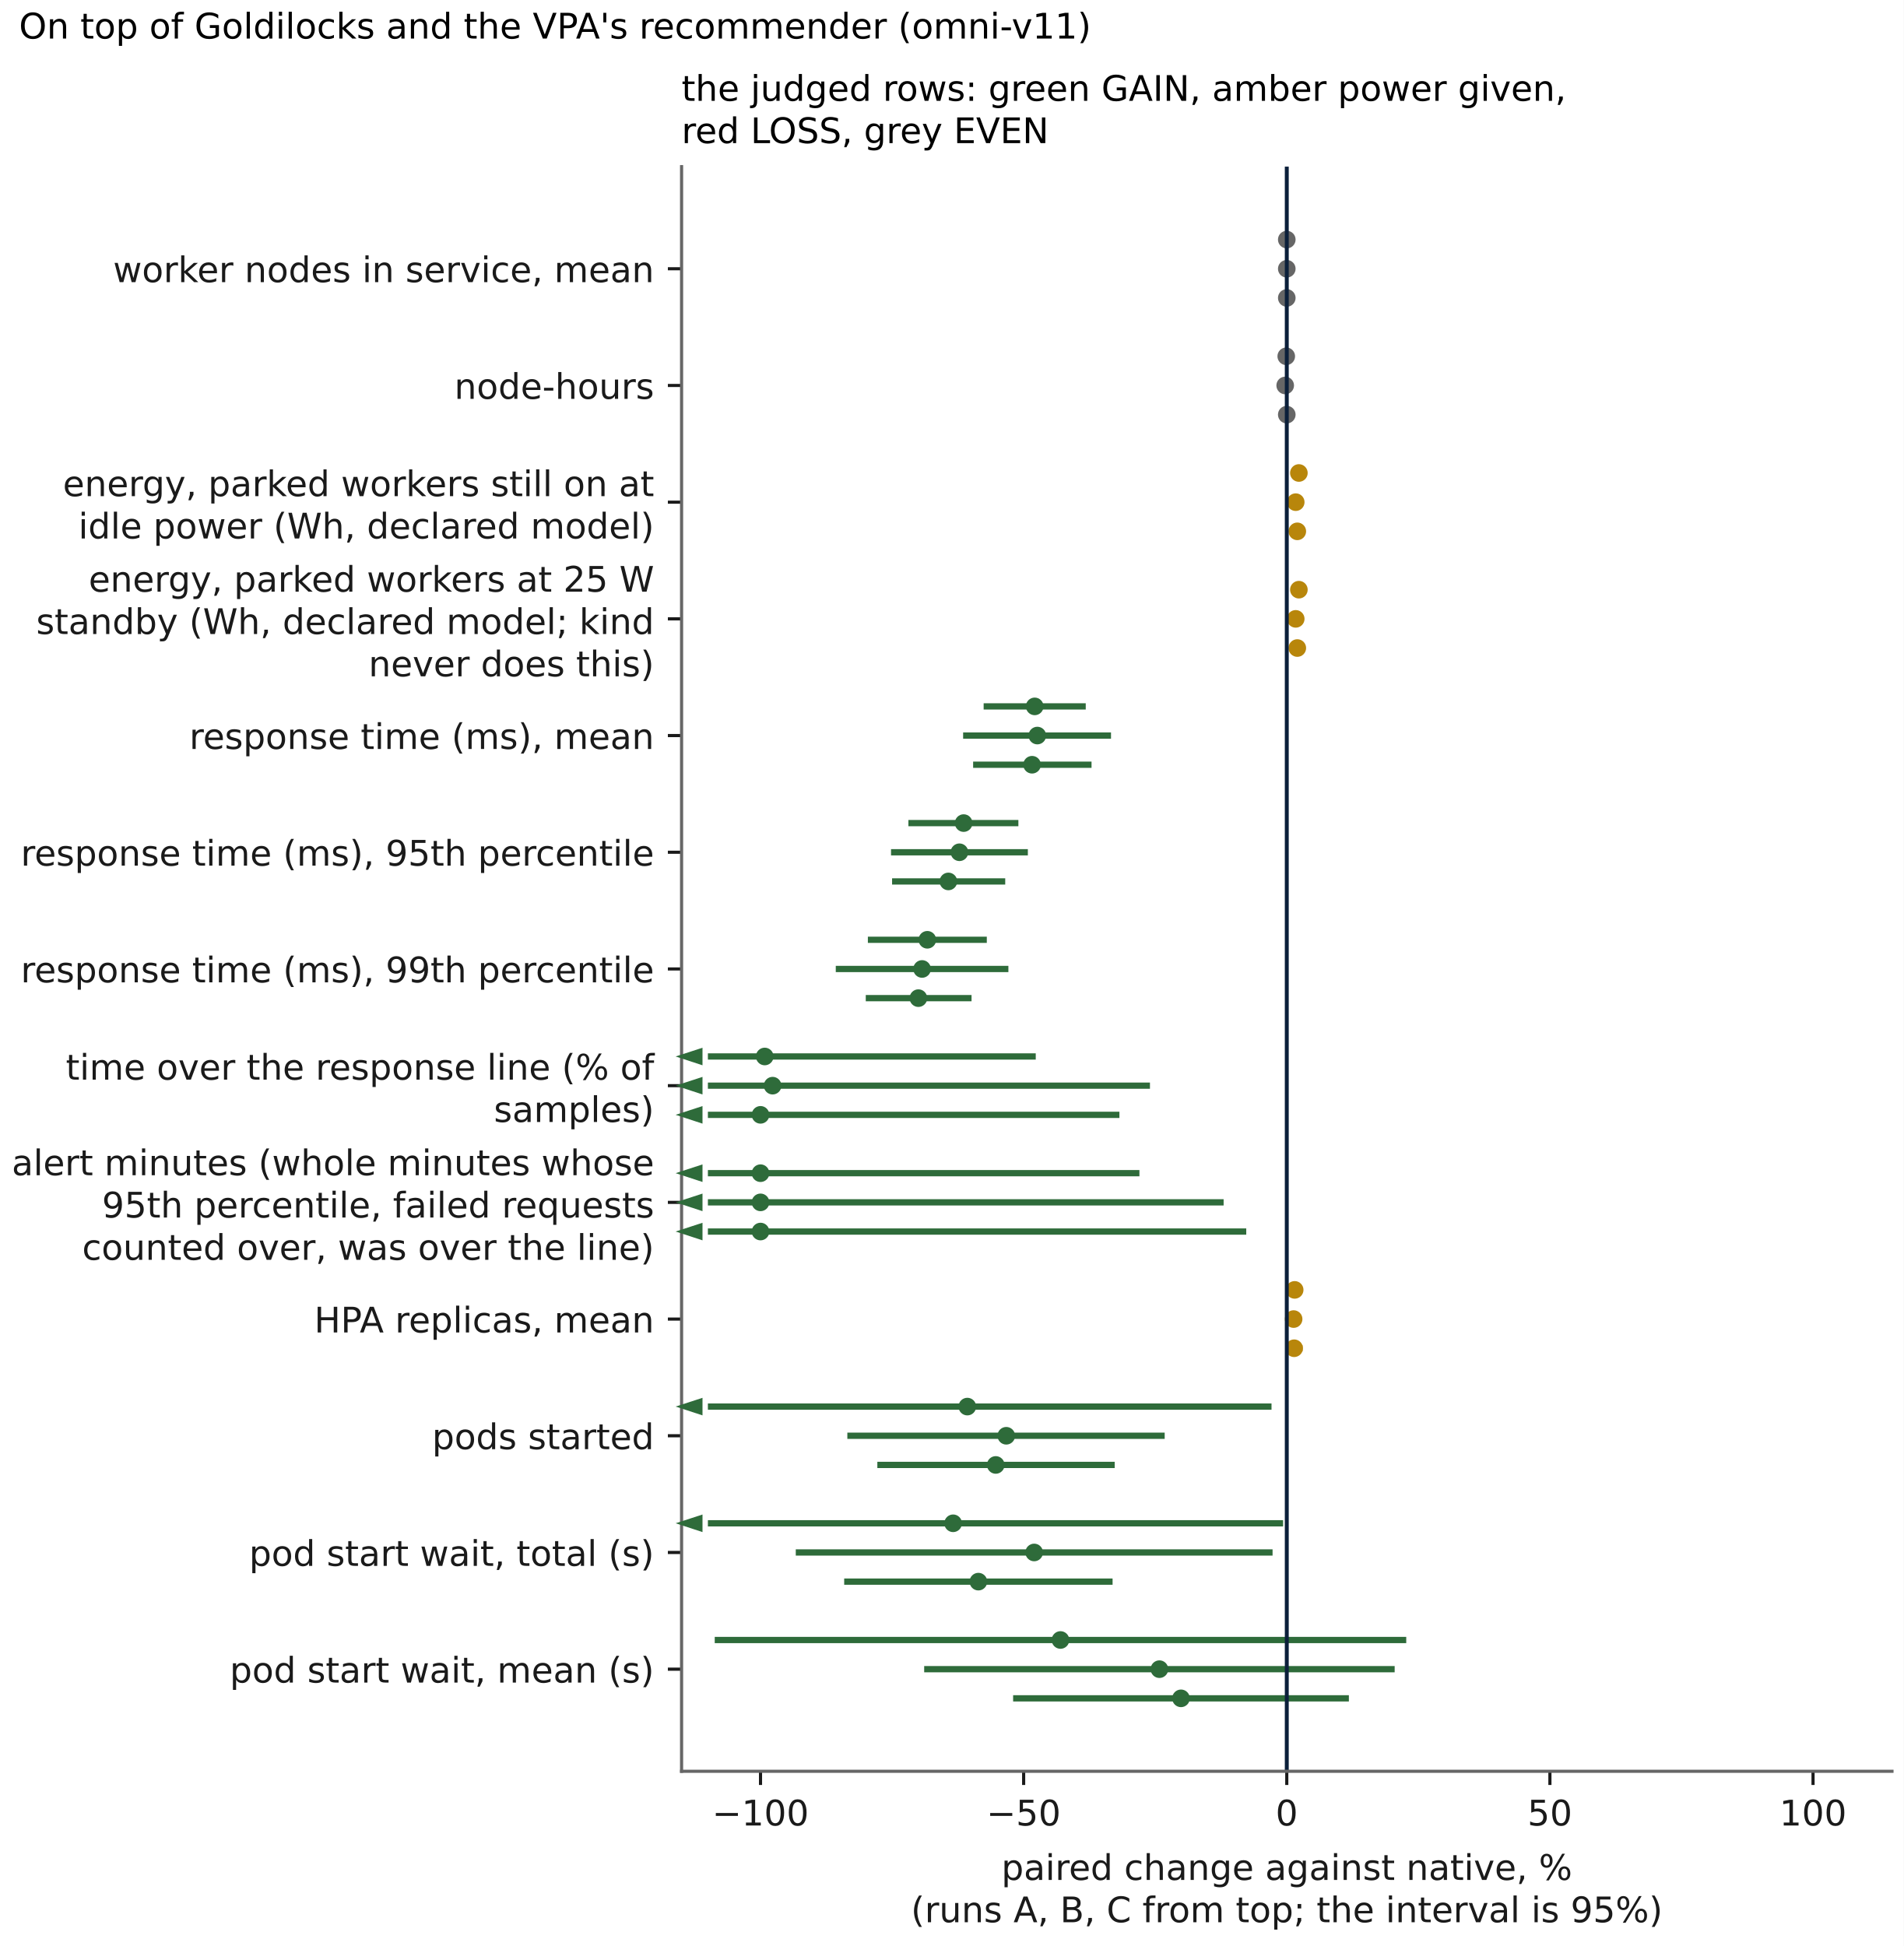
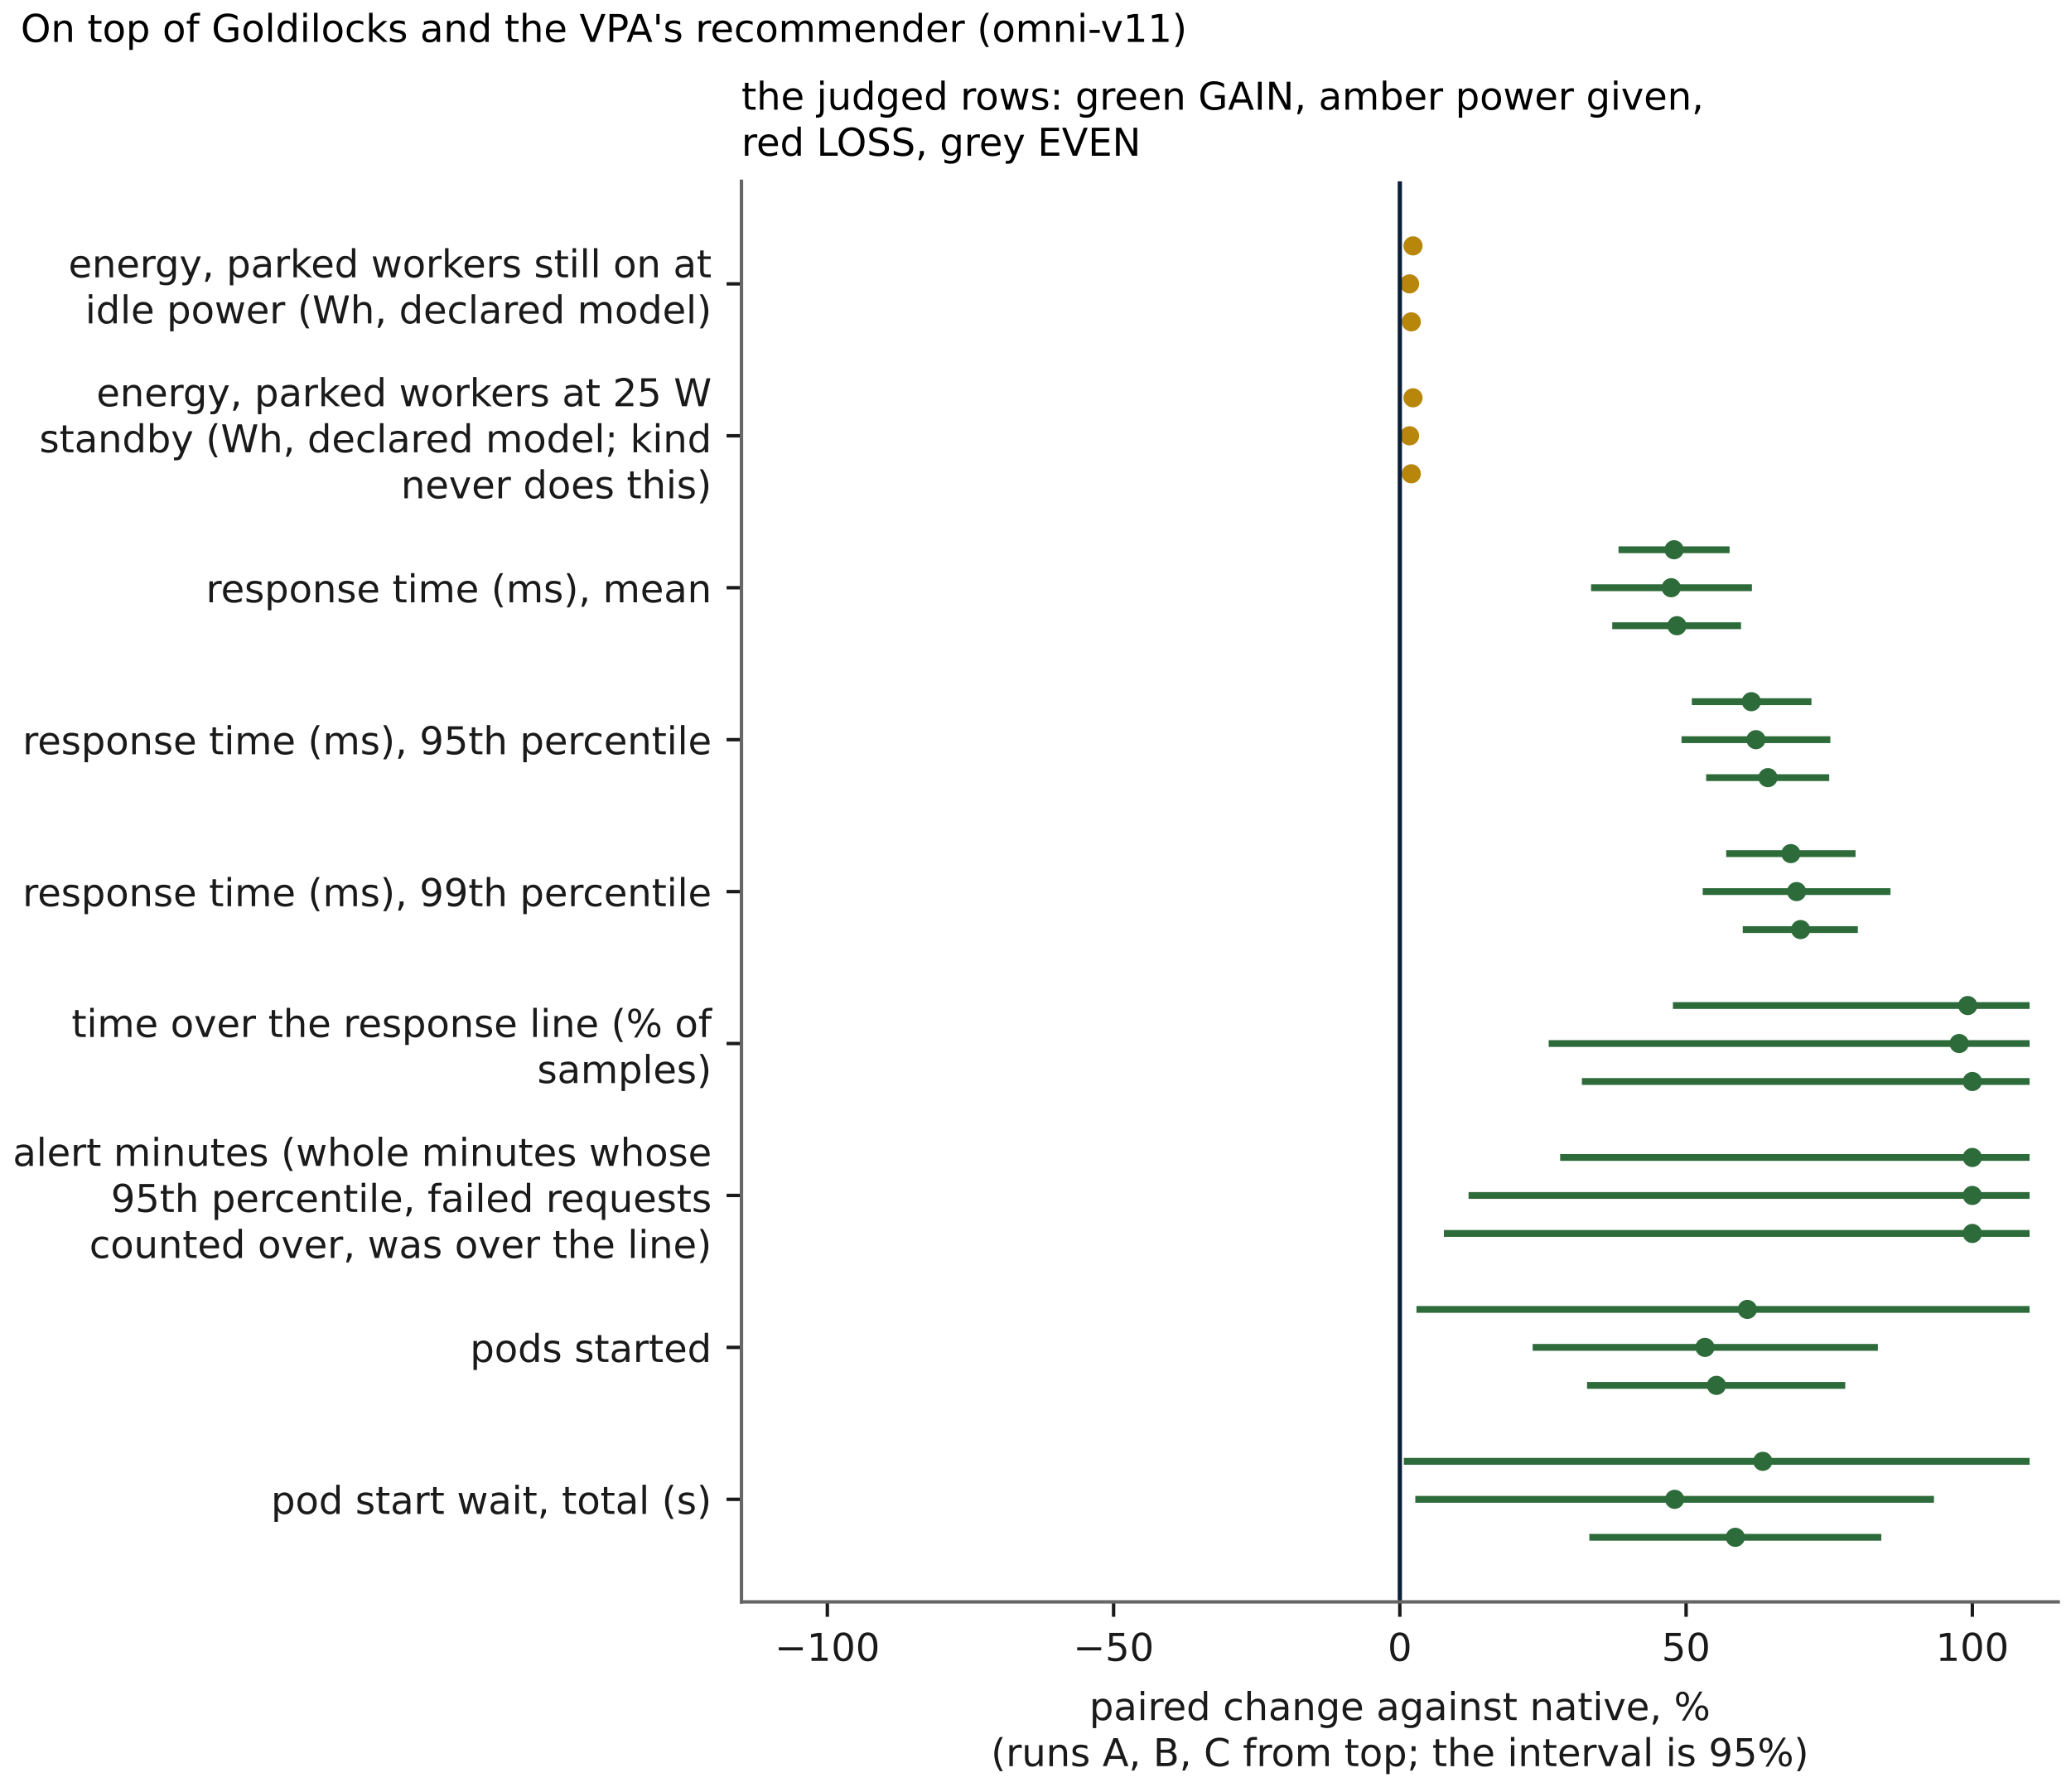
- <svg xmlns="http://www.w3.org/2000/svg" xmlns:xlink="http://www.w3.org/1999/xlink" width="486pt" height="496.8pt" viewBox="0 0 486 496.8" version="1.1">
+ <svg xmlns="http://www.w3.org/2000/svg" xmlns:xlink="http://www.w3.org/1999/xlink" width="486pt" height="420.48pt" viewBox="0 0 486 420.48" version="1.1">
  <defs>
    <style type="text/css">*{stroke-linejoin: round; stroke-linecap: butt}</style>
  </defs>
  <g id="figure_1">
    <g id="patch_1">
-       <path d="M 0 496.8  L 486 496.8  L 486 0  L 0 0  z " style="fill: #ffffff" />
+       <path d="M 0 420.48  L 486 420.48  L 486 0  L 0 0  z " style="fill: #ffffff" />
    </g>
    <g id="axes_1">
      <g id="patch_2">
-         <path d="M 173.999 452.195  L 483 452.195  L 483 42.543  L 173.999 42.543  z " style="fill: #ffffff" />
+         <path d="M 173.999 375.875  L 483 375.875  L 483 42.543  L 173.999 42.543  z " style="fill: #ffffff" />
      </g>
      <g id="matplotlib.axis_1">
        <g id="xtick_1">
          <g id="line2d_1">
            <defs>
              <path id="m814b2a8047" d="M 0 0  L 0 3.5  " style="stroke: #1a1a1a; stroke-width: 0.8" />
            </defs>
            <g>
-               <use xlink:href="#m814b2a8047" x="194.151" y="452.195" style="fill: #1a1a1a; stroke: #1a1a1a; stroke-width: 0.8" />
+               <use xlink:href="#m814b2a8047" x="194.151" y="375.875" style="fill: #1a1a1a; stroke: #1a1a1a; stroke-width: 0.8" />
            </g>
          </g>
          <g id="text_1">
-             <text style="font-size: 9px; font-family: 'DejaVu Sans'; text-anchor: middle; fill: #1a1a1a" x="194.151" y="466.033" transform="rotate(-0 194.1508 466.0327)">−100</text>
+             <text style="font-size: 9px; font-family: 'DejaVu Sans'; text-anchor: middle; fill: #1a1a1a" x="194.151" y="389.713" transform="rotate(-0 194.1508 389.7127)">−100</text>
          </g>
        </g>
        <g id="xtick_2">
          <g id="line2d_2">
            <g>
-               <use xlink:href="#m814b2a8047" x="261.325" y="452.195" style="fill: #1a1a1a; stroke: #1a1a1a; stroke-width: 0.8" />
+               <use xlink:href="#m814b2a8047" x="261.325" y="375.875" style="fill: #1a1a1a; stroke: #1a1a1a; stroke-width: 0.8" />
            </g>
          </g>
          <g id="text_2">
-             <text style="font-size: 9px; font-family: 'DejaVu Sans'; text-anchor: middle; fill: #1a1a1a" x="261.325" y="466.033" transform="rotate(-0 261.325 466.0327)">−50</text>
+             <text style="font-size: 9px; font-family: 'DejaVu Sans'; text-anchor: middle; fill: #1a1a1a" x="261.325" y="389.713" transform="rotate(-0 261.325 389.7127)">−50</text>
          </g>
        </g>
        <g id="xtick_3">
          <g id="line2d_3">
            <g>
-               <use xlink:href="#m814b2a8047" x="328.499" y="452.195" style="fill: #1a1a1a; stroke: #1a1a1a; stroke-width: 0.8" />
+               <use xlink:href="#m814b2a8047" x="328.499" y="375.875" style="fill: #1a1a1a; stroke: #1a1a1a; stroke-width: 0.8" />
            </g>
          </g>
          <g id="text_3">
-             <text style="font-size: 9px; font-family: 'DejaVu Sans'; text-anchor: middle; fill: #1a1a1a" x="328.499" y="466.033" transform="rotate(-0 328.4991 466.0327)">0</text>
+             <text style="font-size: 9px; font-family: 'DejaVu Sans'; text-anchor: middle; fill: #1a1a1a" x="328.499" y="389.713" transform="rotate(-0 328.4991 389.7127)">0</text>
          </g>
        </g>
        <g id="xtick_4">
          <g id="line2d_4">
            <g>
-               <use xlink:href="#m814b2a8047" x="395.673" y="452.195" style="fill: #1a1a1a; stroke: #1a1a1a; stroke-width: 0.8" />
+               <use xlink:href="#m814b2a8047" x="395.673" y="375.875" style="fill: #1a1a1a; stroke: #1a1a1a; stroke-width: 0.8" />
            </g>
          </g>
          <g id="text_4">
-             <text style="font-size: 9px; font-family: 'DejaVu Sans'; text-anchor: middle; fill: #1a1a1a" x="395.673" y="466.033" transform="rotate(-0 395.6733 466.0327)">50</text>
+             <text style="font-size: 9px; font-family: 'DejaVu Sans'; text-anchor: middle; fill: #1a1a1a" x="395.673" y="389.713" transform="rotate(-0 395.6733 389.7127)">50</text>
          </g>
        </g>
        <g id="xtick_5">
          <g id="line2d_5">
            <g>
-               <use xlink:href="#m814b2a8047" x="462.848" y="452.195" style="fill: #1a1a1a; stroke: #1a1a1a; stroke-width: 0.8" />
+               <use xlink:href="#m814b2a8047" x="462.848" y="375.875" style="fill: #1a1a1a; stroke: #1a1a1a; stroke-width: 0.8" />
            </g>
          </g>
          <g id="text_5">
-             <text style="font-size: 9px; font-family: 'DejaVu Sans'; text-anchor: middle; fill: #1a1a1a" x="462.848" y="466.033" transform="rotate(-0 462.8475 466.0327)">100</text>
+             <text style="font-size: 9px; font-family: 'DejaVu Sans'; text-anchor: middle; fill: #1a1a1a" x="462.848" y="389.713" transform="rotate(-0 462.8475 389.7127)">100</text>
          </g>
        </g>
        <g id="text_6">
-           <text style="font-size: 9px; font-family: 'DejaVu Sans'; fill: #1a1a1a" transform="translate(255.6315 479.9343)">paired change against native, %</text>
-           <text style="font-size: 9px; font-family: 'DejaVu Sans'; fill: #1a1a1a" transform="translate(232.5507 490.7368)">(runs A, B, C from top; the interval is 95%)</text>
+           <text style="font-size: 9px; font-family: 'DejaVu Sans'; fill: #1a1a1a" transform="translate(255.6315 403.6143)">paired change against native, %</text>
+           <text style="font-size: 9px; font-family: 'DejaVu Sans'; fill: #1a1a1a" transform="translate(232.5507 414.4168)">(runs A, B, C from top; the interval is 95%)</text>
        </g>
      </g>
      <g id="matplotlib.axis_2">
        <g id="ytick_1">
          <g id="line2d_6">
            <defs>
              <path id="m31e56b5a68" d="M 0 0  L -3.5 0  " style="stroke: #1a1a1a; stroke-width: 0.8" />
            </defs>
            <g>
-               <use xlink:href="#m31e56b5a68" x="173.999" y="426.126" style="fill: #1a1a1a; stroke: #1a1a1a; stroke-width: 0.8" />
+               <use xlink:href="#m31e56b5a68" x="173.999" y="351.811" style="fill: #1a1a1a; stroke: #1a1a1a; stroke-width: 0.8" />
            </g>
          </g>
          <g id="text_7">
-             <text style="font-size: 9px; font-family: 'DejaVu Sans'; text-anchor: end; fill: #1a1a1a" x="166.999" y="429.545" transform="rotate(-0 166.9985 429.5454)">pod start wait, mean (s)</text>
+             <text style="font-size: 9px; font-family: 'DejaVu Sans'; text-anchor: end; fill: #1a1a1a" x="166.999" y="355.23" transform="rotate(-0 166.9985 355.2301)">pod start wait, total (s)</text>
          </g>
        </g>
        <g id="ytick_2">
          <g id="line2d_7">
            <g>
-               <use xlink:href="#m31e56b5a68" x="173.999" y="396.333" style="fill: #1a1a1a; stroke: #1a1a1a; stroke-width: 0.8" />
+               <use xlink:href="#m31e56b5a68" x="173.999" y="316.16" style="fill: #1a1a1a; stroke: #1a1a1a; stroke-width: 0.8" />
            </g>
          </g>
          <g id="text_8">
-             <text style="font-size: 9px; font-family: 'DejaVu Sans'; text-anchor: end; fill: #1a1a1a" x="166.999" y="399.753" transform="rotate(-0 166.9985 399.7526)">pod start wait, total (s)</text>
+             <text style="font-size: 9px; font-family: 'DejaVu Sans'; text-anchor: end; fill: #1a1a1a" x="166.999" y="319.58" transform="rotate(-0 166.9985 319.5797)">pods started</text>
          </g>
        </g>
        <g id="ytick_3">
          <g id="line2d_8">
            <g>
-               <use xlink:href="#m31e56b5a68" x="173.999" y="366.54" style="fill: #1a1a1a; stroke: #1a1a1a; stroke-width: 0.8" />
+               <use xlink:href="#m31e56b5a68" x="173.999" y="280.51" style="fill: #1a1a1a; stroke: #1a1a1a; stroke-width: 0.8" />
            </g>
          </g>
          <g id="text_9">
-             <text style="font-size: 9px; font-family: 'DejaVu Sans'; text-anchor: end; fill: #1a1a1a" x="166.999" y="369.96" transform="rotate(-0 166.9985 369.9597)">pods started</text>
+             <text style="font-size: 9px; font-family: 'DejaVu Sans'; fill: #1a1a1a" transform="translate(3.00024 273.5772)">alert minutes (whole minutes whose</text>
+             <text style="font-size: 9px; font-family: 'DejaVu Sans'; fill: #1a1a1a" transform="translate(26.02758 284.3797)">95th percentile, failed requests</text>
+             <text style="font-size: 9px; font-family: 'DejaVu Sans'; fill: #1a1a1a" transform="translate(20.96368 295.1821)">counted over, was over the line)</text>
          </g>
        </g>
        <g id="ytick_4">
          <g id="line2d_9">
            <g>
-               <use xlink:href="#m31e56b5a68" x="173.999" y="336.748" style="fill: #1a1a1a; stroke: #1a1a1a; stroke-width: 0.8" />
+               <use xlink:href="#m31e56b5a68" x="173.999" y="244.86" style="fill: #1a1a1a; stroke: #1a1a1a; stroke-width: 0.8" />
            </g>
          </g>
          <g id="text_10">
-             <text style="font-size: 9px; font-family: 'DejaVu Sans'; text-anchor: end; fill: #1a1a1a" x="166.999" y="340.167" transform="rotate(-0 166.9985 340.1669)">HPA replicas, mean</text>
+             <text style="font-size: 9px; font-family: 'DejaVu Sans'; fill: #1a1a1a" transform="translate(16.80399 243.328)">time over the response line (% of</text>
+             <text style="font-size: 9px; font-family: 'DejaVu Sans'; fill: #1a1a1a" transform="translate(126.0766 254.1305)">samples)</text>
          </g>
        </g>
        <g id="ytick_5">
          <g id="line2d_10">
            <g>
-               <use xlink:href="#m31e56b5a68" x="173.999" y="306.955" style="fill: #1a1a1a; stroke: #1a1a1a; stroke-width: 0.8" />
+               <use xlink:href="#m31e56b5a68" x="173.999" y="209.209" style="fill: #1a1a1a; stroke: #1a1a1a; stroke-width: 0.8" />
            </g>
          </g>
          <g id="text_11">
-             <text style="font-size: 9px; font-family: 'DejaVu Sans'; fill: #1a1a1a" transform="translate(3.00024 300.022)">alert minutes (whole minutes whose</text>
-             <text style="font-size: 9px; font-family: 'DejaVu Sans'; fill: #1a1a1a" transform="translate(26.02758 310.8245)">95th percentile, failed requests</text>
-             <text style="font-size: 9px; font-family: 'DejaVu Sans'; fill: #1a1a1a" transform="translate(20.96368 321.627)">counted over, was over the line)</text>
+             <text style="font-size: 9px; font-family: 'DejaVu Sans'; text-anchor: end; fill: #1a1a1a" x="166.999" y="212.628" transform="rotate(-0 166.9985 212.6284)">response time (ms), 99th percentile</text>
          </g>
        </g>
        <g id="ytick_6">
          <g id="line2d_11">
            <g>
-               <use xlink:href="#m31e56b5a68" x="173.999" y="277.162" style="fill: #1a1a1a; stroke: #1a1a1a; stroke-width: 0.8" />
+               <use xlink:href="#m31e56b5a68" x="173.999" y="173.559" style="fill: #1a1a1a; stroke: #1a1a1a; stroke-width: 0.8" />
            </g>
          </g>
          <g id="text_12">
-             <text style="font-size: 9px; font-family: 'DejaVu Sans'; fill: #1a1a1a" transform="translate(16.80399 275.6304)">time over the response line (% of</text>
-             <text style="font-size: 9px; font-family: 'DejaVu Sans'; fill: #1a1a1a" transform="translate(126.0766 286.4329)">samples)</text>
+             <text style="font-size: 9px; font-family: 'DejaVu Sans'; text-anchor: end; fill: #1a1a1a" x="166.999" y="176.978" transform="rotate(-0 166.9985 176.978)">response time (ms), 95th percentile</text>
          </g>
        </g>
        <g id="ytick_7">
          <g id="line2d_12">
            <g>
-               <use xlink:href="#m31e56b5a68" x="173.999" y="247.369" style="fill: #1a1a1a; stroke: #1a1a1a; stroke-width: 0.8" />
+               <use xlink:href="#m31e56b5a68" x="173.999" y="137.908" style="fill: #1a1a1a; stroke: #1a1a1a; stroke-width: 0.8" />
            </g>
          </g>
          <g id="text_13">
-             <text style="font-size: 9px; font-family: 'DejaVu Sans'; text-anchor: end; fill: #1a1a1a" x="166.999" y="250.788" transform="rotate(-0 166.9985 250.7884)">response time (ms), 99th percentile</text>
+             <text style="font-size: 9px; font-family: 'DejaVu Sans'; text-anchor: end; fill: #1a1a1a" x="166.999" y="141.328" transform="rotate(-0 166.9985 141.3275)">response time (ms), mean</text>
          </g>
        </g>
        <g id="ytick_8">
          <g id="line2d_13">
            <g>
-               <use xlink:href="#m31e56b5a68" x="173.999" y="217.576" style="fill: #1a1a1a; stroke: #1a1a1a; stroke-width: 0.8" />
+               <use xlink:href="#m31e56b5a68" x="173.999" y="102.258" style="fill: #1a1a1a; stroke: #1a1a1a; stroke-width: 0.8" />
            </g>
          </g>
          <g id="text_14">
-             <text style="font-size: 9px; font-family: 'DejaVu Sans'; text-anchor: end; fill: #1a1a1a" x="166.999" y="220.996" transform="rotate(-0 166.9985 220.9956)">response time (ms), 95th percentile</text>
+             <text style="font-size: 9px; font-family: 'DejaVu Sans'; fill: #1a1a1a" transform="translate(22.62446 95.3251)">energy, parked workers at 25 W</text>
+             <text style="font-size: 9px; font-family: 'DejaVu Sans'; fill: #1a1a1a" transform="translate(9.238365 106.1276)">standby (Wh, declared model; kind</text>
+             <text style="font-size: 9px; font-family: 'DejaVu Sans'; fill: #1a1a1a" transform="translate(94.0929 116.93)">never does this)</text>
          </g>
        </g>
        <g id="ytick_9">
          <g id="line2d_14">
            <g>
-               <use xlink:href="#m31e56b5a68" x="173.999" y="187.783" style="fill: #1a1a1a; stroke: #1a1a1a; stroke-width: 0.8" />
+               <use xlink:href="#m31e56b5a68" x="173.999" y="66.607" style="fill: #1a1a1a; stroke: #1a1a1a; stroke-width: 0.8" />
            </g>
          </g>
          <g id="text_15">
-             <text style="font-size: 9px; font-family: 'DejaVu Sans'; text-anchor: end; fill: #1a1a1a" x="166.999" y="191.203" transform="rotate(-0 166.9985 191.2027)">response time (ms), mean</text>
-           </g>
-         </g>
-         <g id="ytick_10">
-           <g id="line2d_15">
-             <g>
-               <use xlink:href="#m31e56b5a68" x="173.999" y="157.991" style="fill: #1a1a1a; stroke: #1a1a1a; stroke-width: 0.8" />
-             </g>
-           </g>
-           <g id="text_16">
-             <text style="font-size: 9px; font-family: 'DejaVu Sans'; fill: #1a1a1a" transform="translate(22.62446 151.0579)">energy, parked workers at 25 W</text>
-             <text style="font-size: 9px; font-family: 'DejaVu Sans'; fill: #1a1a1a" transform="translate(9.238365 161.8603)">standby (Wh, declared model; kind</text>
-             <text style="font-size: 9px; font-family: 'DejaVu Sans'; fill: #1a1a1a" transform="translate(94.0929 172.6628)">never does this)</text>
-           </g>
-         </g>
-         <g id="ytick_11">
-           <g id="line2d_16">
-             <g>
-               <use xlink:href="#m31e56b5a68" x="173.999" y="128.198" style="fill: #1a1a1a; stroke: #1a1a1a; stroke-width: 0.8" />
-             </g>
-           </g>
-           <g id="text_17">
-             <text style="font-size: 9px; font-family: 'DejaVu Sans'; fill: #1a1a1a" transform="translate(16.04743 126.6663)">energy, parked workers still on at</text>
-             <text style="font-size: 9px; font-family: 'DejaVu Sans'; fill: #1a1a1a" transform="translate(20.00743 137.4687)">idle power (Wh, declared model)</text>
-           </g>
-         </g>
-         <g id="ytick_12">
-           <g id="line2d_17">
-             <g>
-               <use xlink:href="#m31e56b5a68" x="173.999" y="98.405" style="fill: #1a1a1a; stroke: #1a1a1a; stroke-width: 0.8" />
-             </g>
-           </g>
-           <g id="text_18">
-             <text style="font-size: 9px; font-family: 'DejaVu Sans'; text-anchor: end; fill: #1a1a1a" x="166.999" y="101.824" transform="rotate(-0 166.9985 101.8242)">node-hours</text>
-           </g>
-         </g>
-         <g id="ytick_13">
-           <g id="line2d_18">
-             <g>
-               <use xlink:href="#m31e56b5a68" x="173.999" y="68.612" style="fill: #1a1a1a; stroke: #1a1a1a; stroke-width: 0.8" />
-             </g>
-           </g>
-           <g id="text_19">
-             <text style="font-size: 9px; font-family: 'DejaVu Sans'; text-anchor: end; fill: #1a1a1a" x="166.999" y="72.031" transform="rotate(-0 166.9985 72.03138)">worker nodes in service, mean</text>
-           </g>
-         </g>
-       </g>
-       <g id="line2d_19">
-         <path d="M 182.462 418.678  L 358.996 418.678  " clip-path="url(#p83dcd2f737)" style="fill: none; stroke: #2e6b3a; stroke-width: 1.6" />
-       </g>
-       <g id="line2d_20">
+             <text style="font-size: 9px; font-family: 'DejaVu Sans'; fill: #1a1a1a" transform="translate(16.04743 65.0759)">energy, parked workers still on at</text>
+             <text style="font-size: 9px; font-family: 'DejaVu Sans'; fill: #1a1a1a" transform="translate(20.00743 75.87836)">idle power (Wh, declared model)</text>
+           </g>
+         </g>
+       </g>
+       <g id="line2d_15">
+         <path d="M 329.44 342.898  L 476.282 342.898  " clip-path="url(#p3ced2bba6f)" style="fill: none; stroke: #2e6b3a; stroke-width: 1.6" />
+       </g>
+       <g id="line2d_16">
        <defs>
          <path id="m73f3a7aa01" d="M 0 1.75  C 0.464 1.75 0.909 1.566 1.237 1.237  C 1.566 0.909 1.75 0.464 1.75 0  C 1.75 -0.464 1.566 -0.909 1.237 -1.237  C 0.909 -1.566 0.464 -1.75 0 -1.75  C -0.464 -1.75 -0.909 -1.566 -1.237 -1.237  C -1.566 -0.909 -1.75 -0.464 -1.75 0  C -1.75 0.464 -1.566 0.909 -1.237 1.237  C -0.909 1.566 -0.464 1.75 0 1.75  z " style="stroke: #2e6b3a" />
        </defs>
-         <g clip-path="url(#p83dcd2f737)">
-           <use xlink:href="#m73f3a7aa01" x="270.729" y="418.678" style="fill: #2e6b3a; stroke: #2e6b3a" />
+         <g clip-path="url(#p3ced2bba6f)">
+           <use xlink:href="#m73f3a7aa01" x="413.676" y="342.898" style="fill: #2e6b3a; stroke: #2e6b3a" />
+         </g>
+       </g>
+       <g id="line2d_17">
+         <path d="M 332.127 351.811  L 453.846 351.811  " clip-path="url(#p3ced2bba6f)" style="fill: none; stroke: #2e6b3a; stroke-width: 1.6" />
+       </g>
+       <g id="line2d_18">
+         <g clip-path="url(#p3ced2bba6f)">
+           <use xlink:href="#m73f3a7aa01" x="392.986" y="351.811" style="fill: #2e6b3a; stroke: #2e6b3a" />
+         </g>
+       </g>
+       <g id="line2d_19">
+         <path d="M 372.968 360.723  L 441.486 360.723  " clip-path="url(#p3ced2bba6f)" style="fill: none; stroke: #2e6b3a; stroke-width: 1.6" />
+       </g>
+       <g id="line2d_20">
+         <g clip-path="url(#p3ced2bba6f)">
+           <use xlink:href="#m73f3a7aa01" x="407.227" y="360.723" style="fill: #2e6b3a; stroke: #2e6b3a" />
        </g>
      </g>
      <g id="line2d_21">
-         <path d="M 235.933 426.126  L 356.041 426.126  " clip-path="url(#p83dcd2f737)" style="fill: none; stroke: #2e6b3a; stroke-width: 1.6" />
+         <path d="M 332.395 307.248  L 476.282 307.248  " clip-path="url(#p3ced2bba6f)" style="fill: none; stroke: #2e6b3a; stroke-width: 1.6" />
      </g>
      <g id="line2d_22">
-         <g clip-path="url(#p83dcd2f737)">
-           <use xlink:href="#m73f3a7aa01" x="295.987" y="426.126" style="fill: #2e6b3a; stroke: #2e6b3a" />
+         <g clip-path="url(#p3ced2bba6f)">
+           <use xlink:href="#m73f3a7aa01" x="410.049" y="307.248" style="fill: #2e6b3a; stroke: #2e6b3a" />
        </g>
      </g>
      <g id="line2d_23">
-         <path d="M 258.638 433.574  L 344.352 433.574  " clip-path="url(#p83dcd2f737)" style="fill: none; stroke: #2e6b3a; stroke-width: 1.6" />
+         <path d="M 359.668 316.16  L 440.68 316.16  " clip-path="url(#p3ced2bba6f)" style="fill: none; stroke: #2e6b3a; stroke-width: 1.6" />
      </g>
      <g id="line2d_24">
-         <g clip-path="url(#p83dcd2f737)">
-           <use xlink:href="#m73f3a7aa01" x="301.495" y="433.574" style="fill: #2e6b3a; stroke: #2e6b3a" />
+         <g clip-path="url(#p3ced2bba6f)">
+           <use xlink:href="#m73f3a7aa01" x="400.107" y="316.16" style="fill: #2e6b3a; stroke: #2e6b3a" />
        </g>
      </g>
      <g id="line2d_25">
-         <path d="M 180.716 388.885  L 327.559 388.885  " clip-path="url(#p83dcd2f737)" style="fill: none; stroke: #2e6b3a; stroke-width: 1.6" />
+         <path d="M 372.431 325.073  L 433.022 325.073  " clip-path="url(#p3ced2bba6f)" style="fill: none; stroke: #2e6b3a; stroke-width: 1.6" />
      </g>
      <g id="line2d_26">
-         <g clip-path="url(#p83dcd2f737)">
-           <use xlink:href="#m73f3a7aa01" x="243.322" y="388.885" style="fill: #2e6b3a; stroke: #2e6b3a" />
+         <g clip-path="url(#p3ced2bba6f)">
+           <use xlink:href="#m73f3a7aa01" x="402.794" y="325.073" style="fill: #2e6b3a; stroke: #2e6b3a" />
        </g>
      </g>
      <g id="line2d_27">
-         <path d="M 203.152 396.333  L 324.872 396.333  " clip-path="url(#p83dcd2f737)" style="fill: none; stroke: #2e6b3a; stroke-width: 1.6" />
+         <path d="M 366.117 271.597  L 476.282 271.597  " clip-path="url(#p3ced2bba6f)" style="fill: none; stroke: #2e6b3a; stroke-width: 1.6" />
      </g>
      <g id="line2d_28">
-         <g clip-path="url(#p83dcd2f737)">
-           <use xlink:href="#m73f3a7aa01" x="264.012" y="396.333" style="fill: #2e6b3a; stroke: #2e6b3a" />
+         <g clip-path="url(#p3ced2bba6f)">
+           <use xlink:href="#m73f3a7aa01" x="462.848" y="271.597" style="fill: #2e6b3a; stroke: #2e6b3a" />
        </g>
      </g>
      <g id="line2d_29">
-         <path d="M 215.512 403.781  L 284.03 403.781  " clip-path="url(#p83dcd2f737)" style="fill: none; stroke: #2e6b3a; stroke-width: 1.6" />
+         <path d="M 344.621 280.51  L 476.282 280.51  " clip-path="url(#p3ced2bba6f)" style="fill: none; stroke: #2e6b3a; stroke-width: 1.6" />
      </g>
      <g id="line2d_30">
-         <g clip-path="url(#p83dcd2f737)">
-           <use xlink:href="#m73f3a7aa01" x="249.771" y="403.781" style="fill: #2e6b3a; stroke: #2e6b3a" />
+         <g clip-path="url(#p3ced2bba6f)">
+           <use xlink:href="#m73f3a7aa01" x="462.848" y="280.51" style="fill: #2e6b3a; stroke: #2e6b3a" />
        </g>
      </g>
      <g id="line2d_31">
-         <path d="M 180.716 359.092  L 324.603 359.092  " clip-path="url(#p83dcd2f737)" style="fill: none; stroke: #2e6b3a; stroke-width: 1.6" />
+         <path d="M 338.844 289.423  L 476.282 289.423  " clip-path="url(#p3ced2bba6f)" style="fill: none; stroke: #2e6b3a; stroke-width: 1.6" />
      </g>
      <g id="line2d_32">
-         <g clip-path="url(#p83dcd2f737)">
-           <use xlink:href="#m73f3a7aa01" x="246.95" y="359.092" style="fill: #2e6b3a; stroke: #2e6b3a" />
+         <g clip-path="url(#p3ced2bba6f)">
+           <use xlink:href="#m73f3a7aa01" x="462.848" y="289.423" style="fill: #2e6b3a; stroke: #2e6b3a" />
        </g>
      </g>
      <g id="line2d_33">
-         <path d="M 216.318 366.54  L 297.33 366.54  " clip-path="url(#p83dcd2f737)" style="fill: none; stroke: #2e6b3a; stroke-width: 1.6" />
+         <path d="M 392.583 235.947  L 476.282 235.947  " clip-path="url(#p3ced2bba6f)" style="fill: none; stroke: #2e6b3a; stroke-width: 1.6" />
      </g>
      <g id="line2d_34">
-         <g clip-path="url(#p83dcd2f737)">
-           <use xlink:href="#m73f3a7aa01" x="256.891" y="366.54" style="fill: #2e6b3a; stroke: #2e6b3a" />
+         <g clip-path="url(#p3ced2bba6f)">
+           <use xlink:href="#m73f3a7aa01" x="461.773" y="235.947" style="fill: #2e6b3a; stroke: #2e6b3a" />
        </g>
      </g>
      <g id="line2d_35">
-         <path d="M 223.976 373.989  L 284.567 373.989  " clip-path="url(#p83dcd2f737)" style="fill: none; stroke: #2e6b3a; stroke-width: 1.6" />
+         <path d="M 363.43 244.86  L 476.282 244.86  " clip-path="url(#p3ced2bba6f)" style="fill: none; stroke: #2e6b3a; stroke-width: 1.6" />
      </g>
      <g id="line2d_36">
-         <g clip-path="url(#p83dcd2f737)">
-           <use xlink:href="#m73f3a7aa01" x="254.204" y="373.989" style="fill: #2e6b3a; stroke: #2e6b3a" />
+         <g clip-path="url(#p3ced2bba6f)">
+           <use xlink:href="#m73f3a7aa01" x="459.757" y="244.86" style="fill: #2e6b3a; stroke: #2e6b3a" />
        </g>
      </g>
      <g id="line2d_37">
-         <path d="M 328.768 329.299  L 332.395 329.299  " clip-path="url(#p83dcd2f737)" style="fill: none; stroke: #b8860b; stroke-width: 1.6" />
+         <path d="M 371.222 253.772  L 476.282 253.772  " clip-path="url(#p3ced2bba6f)" style="fill: none; stroke: #2e6b3a; stroke-width: 1.6" />
      </g>
      <g id="line2d_38">
+         <g clip-path="url(#p3ced2bba6f)">
+           <use xlink:href="#m73f3a7aa01" x="462.848" y="253.772" style="fill: #2e6b3a; stroke: #2e6b3a" />
+         </g>
+       </g>
+       <g id="line2d_39">
+         <path d="M 405.078 200.296  L 435.44 200.296  " clip-path="url(#p3ced2bba6f)" style="fill: none; stroke: #2e6b3a; stroke-width: 1.6" />
+       </g>
+       <g id="line2d_40">
+         <g clip-path="url(#p3ced2bba6f)">
+           <use xlink:href="#m73f3a7aa01" x="420.259" y="200.296" style="fill: #2e6b3a; stroke: #2e6b3a" />
+         </g>
+       </g>
+       <g id="line2d_41">
+         <path d="M 399.569 209.209  L 443.636 209.209  " clip-path="url(#p3ced2bba6f)" style="fill: none; stroke: #2e6b3a; stroke-width: 1.6" />
+       </g>
+       <g id="line2d_42">
+         <g clip-path="url(#p3ced2bba6f)">
+           <use xlink:href="#m73f3a7aa01" x="421.603" y="209.209" style="fill: #2e6b3a; stroke: #2e6b3a" />
+         </g>
+       </g>
+       <g id="line2d_43">
+         <path d="M 408.974 218.122  L 435.978 218.122  " clip-path="url(#p3ced2bba6f)" style="fill: none; stroke: #2e6b3a; stroke-width: 1.6" />
+       </g>
+       <g id="line2d_44">
+         <g clip-path="url(#p3ced2bba6f)">
+           <use xlink:href="#m73f3a7aa01" x="422.543" y="218.122" style="fill: #2e6b3a; stroke: #2e6b3a" />
+         </g>
+       </g>
+       <g id="line2d_45">
+         <path d="M 397.017 164.646  L 425.096 164.646  " clip-path="url(#p3ced2bba6f)" style="fill: none; stroke: #2e6b3a; stroke-width: 1.6" />
+       </g>
+       <g id="line2d_46">
+         <g clip-path="url(#p3ced2bba6f)">
+           <use xlink:href="#m73f3a7aa01" x="410.989" y="164.646" style="fill: #2e6b3a; stroke: #2e6b3a" />
+         </g>
+       </g>
+       <g id="line2d_47">
+         <path d="M 394.599 173.559  L 429.529 173.559  " clip-path="url(#p3ced2bba6f)" style="fill: none; stroke: #2e6b3a; stroke-width: 1.6" />
+       </g>
+       <g id="line2d_48">
+         <g clip-path="url(#p3ced2bba6f)">
+           <use xlink:href="#m73f3a7aa01" x="412.064" y="173.559" style="fill: #2e6b3a; stroke: #2e6b3a" />
+         </g>
+       </g>
+       <g id="line2d_49">
+         <path d="M 400.376 182.471  L 429.26 182.471  " clip-path="url(#p3ced2bba6f)" style="fill: none; stroke: #2e6b3a; stroke-width: 1.6" />
+       </g>
+       <g id="line2d_50">
+         <g clip-path="url(#p3ced2bba6f)">
+           <use xlink:href="#m73f3a7aa01" x="414.885" y="182.471" style="fill: #2e6b3a; stroke: #2e6b3a" />
+         </g>
+       </g>
+       <g id="line2d_51">
+         <path d="M 379.82 128.996  L 405.884 128.996  " clip-path="url(#p3ced2bba6f)" style="fill: none; stroke: #2e6b3a; stroke-width: 1.6" />
+       </g>
+       <g id="line2d_52">
+         <g clip-path="url(#p3ced2bba6f)">
+           <use xlink:href="#m73f3a7aa01" x="392.852" y="128.996" style="fill: #2e6b3a; stroke: #2e6b3a" />
+         </g>
+       </g>
+       <g id="line2d_53">
+         <path d="M 373.371 137.908  L 411.123 137.908  " clip-path="url(#p3ced2bba6f)" style="fill: none; stroke: #2e6b3a; stroke-width: 1.6" />
+       </g>
+       <g id="line2d_54">
+         <g clip-path="url(#p3ced2bba6f)">
+           <use xlink:href="#m73f3a7aa01" x="392.18" y="137.908" style="fill: #2e6b3a; stroke: #2e6b3a" />
+         </g>
+       </g>
+       <g id="line2d_55">
+         <path d="M 378.342 146.821  L 408.571 146.821  " clip-path="url(#p3ced2bba6f)" style="fill: none; stroke: #2e6b3a; stroke-width: 1.6" />
+       </g>
+       <g id="line2d_56">
+         <g clip-path="url(#p3ced2bba6f)">
+           <use xlink:href="#m73f3a7aa01" x="393.524" y="146.821" style="fill: #2e6b3a; stroke: #2e6b3a" />
+         </g>
+       </g>
+       <g id="line2d_57">
+         <path d="M 330.783 93.345  L 332.395 93.345  " clip-path="url(#p3ced2bba6f)" style="fill: none; stroke: #b8860b; stroke-width: 1.6" />
+       </g>
+       <g id="line2d_58">
        <defs>
          <path id="m5563fab465" d="M 0 1.75  C 0.464 1.75 0.909 1.566 1.237 1.237  C 1.566 0.909 1.75 0.464 1.75 0  C 1.75 -0.464 1.566 -0.909 1.237 -1.237  C 0.909 -1.566 0.464 -1.75 0 -1.75  C -0.464 -1.75 -0.909 -1.566 -1.237 -1.237  C -1.566 -0.909 -1.75 -0.464 -1.75 0  C -1.75 0.464 -1.566 0.909 -1.237 1.237  C -0.909 1.566 -0.464 1.75 0 1.75  z " style="stroke: #b8860b" />
        </defs>
-         <g clip-path="url(#p83dcd2f737)">
-           <use xlink:href="#m5563fab465" x="330.514" y="329.299" style="fill: #b8860b; stroke: #b8860b" />
-         </g>
-       </g>
-       <g id="line2d_39">
-         <path d="M 328.902 336.748  L 331.455 336.748  " clip-path="url(#p83dcd2f737)" style="fill: none; stroke: #b8860b; stroke-width: 1.6" />
-       </g>
-       <g id="line2d_40">
-         <g clip-path="url(#p83dcd2f737)">
-           <use xlink:href="#m5563fab465" x="330.246" y="336.748" style="fill: #b8860b; stroke: #b8860b" />
-         </g>
-       </g>
-       <g id="line2d_41">
-         <path d="M 328.096 344.196  L 332.53 344.196  " clip-path="url(#p83dcd2f737)" style="fill: none; stroke: #b8860b; stroke-width: 1.6" />
-       </g>
-       <g id="line2d_42">
-         <g clip-path="url(#p83dcd2f737)">
-           <use xlink:href="#m5563fab465" x="330.38" y="344.196" style="fill: #b8860b; stroke: #b8860b" />
-         </g>
-       </g>
-       <g id="line2d_43">
-         <path d="M 180.716 299.507  L 290.882 299.507  " clip-path="url(#p83dcd2f737)" style="fill: none; stroke: #2e6b3a; stroke-width: 1.6" />
-       </g>
-       <g id="line2d_44">
-         <g clip-path="url(#p83dcd2f737)">
-           <use xlink:href="#m73f3a7aa01" x="194.151" y="299.507" style="fill: #2e6b3a; stroke: #2e6b3a" />
-         </g>
-       </g>
-       <g id="line2d_45">
-         <path d="M 180.716 306.955  L 312.377 306.955  " clip-path="url(#p83dcd2f737)" style="fill: none; stroke: #2e6b3a; stroke-width: 1.6" />
-       </g>
-       <g id="line2d_46">
-         <g clip-path="url(#p83dcd2f737)">
-           <use xlink:href="#m73f3a7aa01" x="194.151" y="306.955" style="fill: #2e6b3a; stroke: #2e6b3a" />
-         </g>
-       </g>
-       <g id="line2d_47">
-         <path d="M 180.716 314.403  L 318.154 314.403  " clip-path="url(#p83dcd2f737)" style="fill: none; stroke: #2e6b3a; stroke-width: 1.6" />
-       </g>
-       <g id="line2d_48">
-         <g clip-path="url(#p83dcd2f737)">
-           <use xlink:href="#m73f3a7aa01" x="194.151" y="314.403" style="fill: #2e6b3a; stroke: #2e6b3a" />
-         </g>
-       </g>
-       <g id="line2d_49">
-         <path d="M 180.716 269.714  L 264.415 269.714  " clip-path="url(#p83dcd2f737)" style="fill: none; stroke: #2e6b3a; stroke-width: 1.6" />
-       </g>
-       <g id="line2d_50">
-         <g clip-path="url(#p83dcd2f737)">
-           <use xlink:href="#m73f3a7aa01" x="195.226" y="269.714" style="fill: #2e6b3a; stroke: #2e6b3a" />
-         </g>
-       </g>
-       <g id="line2d_51">
-         <path d="M 180.716 277.162  L 293.569 277.162  " clip-path="url(#p83dcd2f737)" style="fill: none; stroke: #2e6b3a; stroke-width: 1.6" />
-       </g>
-       <g id="line2d_52">
-         <g clip-path="url(#p83dcd2f737)">
-           <use xlink:href="#m73f3a7aa01" x="197.241" y="277.162" style="fill: #2e6b3a; stroke: #2e6b3a" />
-         </g>
-       </g>
-       <g id="line2d_53">
-         <path d="M 180.716 284.61  L 285.776 284.61  " clip-path="url(#p83dcd2f737)" style="fill: none; stroke: #2e6b3a; stroke-width: 1.6" />
-       </g>
-       <g id="line2d_54">
-         <g clip-path="url(#p83dcd2f737)">
-           <use xlink:href="#m73f3a7aa01" x="194.151" y="284.61" style="fill: #2e6b3a; stroke: #2e6b3a" />
-         </g>
-       </g>
-       <g id="line2d_55">
-         <path d="M 221.558 239.921  L 251.921 239.921  " clip-path="url(#p83dcd2f737)" style="fill: none; stroke: #2e6b3a; stroke-width: 1.6" />
-       </g>
-       <g id="line2d_56">
-         <g clip-path="url(#p83dcd2f737)">
-           <use xlink:href="#m73f3a7aa01" x="236.739" y="239.921" style="fill: #2e6b3a; stroke: #2e6b3a" />
-         </g>
-       </g>
-       <g id="line2d_57">
-         <path d="M 213.363 247.369  L 257.429 247.369  " clip-path="url(#p83dcd2f737)" style="fill: none; stroke: #2e6b3a; stroke-width: 1.6" />
-       </g>
-       <g id="line2d_58">
-         <g clip-path="url(#p83dcd2f737)">
-           <use xlink:href="#m73f3a7aa01" x="235.396" y="247.369" style="fill: #2e6b3a; stroke: #2e6b3a" />
+         <g clip-path="url(#p3ced2bba6f)">
+           <use xlink:href="#m5563fab465" x="331.589" y="93.345" style="fill: #b8860b; stroke: #b8860b" />
        </g>
      </g>
      <g id="line2d_59">
-         <path d="M 221.02 254.817  L 248.024 254.817  " clip-path="url(#p83dcd2f737)" style="fill: none; stroke: #2e6b3a; stroke-width: 1.6" />
+         <path d="M 329.843 102.258  L 331.858 102.258  " clip-path="url(#p3ced2bba6f)" style="fill: none; stroke: #b8860b; stroke-width: 1.6" />
      </g>
      <g id="line2d_60">
-         <g clip-path="url(#p83dcd2f737)">
-           <use xlink:href="#m73f3a7aa01" x="234.455" y="254.817" style="fill: #2e6b3a; stroke: #2e6b3a" />
+         <g clip-path="url(#p3ced2bba6f)">
+           <use xlink:href="#m5563fab465" x="330.783" y="102.258" style="fill: #b8860b; stroke: #b8860b" />
        </g>
      </g>
      <g id="line2d_61">
-         <path d="M 231.903 210.128  L 259.981 210.128  " clip-path="url(#p83dcd2f737)" style="fill: none; stroke: #2e6b3a; stroke-width: 1.6" />
+         <path d="M 330.514 111.17  L 331.858 111.17  " clip-path="url(#p3ced2bba6f)" style="fill: none; stroke: #b8860b; stroke-width: 1.6" />
      </g>
      <g id="line2d_62">
-         <g clip-path="url(#p83dcd2f737)">
-           <use xlink:href="#m73f3a7aa01" x="246.009" y="210.128" style="fill: #2e6b3a; stroke: #2e6b3a" />
+         <g clip-path="url(#p3ced2bba6f)">
+           <use xlink:href="#m5563fab465" x="331.186" y="111.17" style="fill: #b8860b; stroke: #b8860b" />
        </g>
      </g>
      <g id="line2d_63">
-         <path d="M 227.469 217.576  L 262.4 217.576  " clip-path="url(#p83dcd2f737)" style="fill: none; stroke: #2e6b3a; stroke-width: 1.6" />
+         <path d="M 330.783 57.695  L 332.395 57.695  " clip-path="url(#p3ced2bba6f)" style="fill: none; stroke: #b8860b; stroke-width: 1.6" />
      </g>
      <g id="line2d_64">
-         <g clip-path="url(#p83dcd2f737)">
-           <use xlink:href="#m73f3a7aa01" x="244.934" y="217.576" style="fill: #2e6b3a; stroke: #2e6b3a" />
+         <g clip-path="url(#p3ced2bba6f)">
+           <use xlink:href="#m5563fab465" x="331.589" y="57.695" style="fill: #b8860b; stroke: #b8860b" />
        </g>
      </g>
      <g id="line2d_65">
-         <path d="M 227.738 225.024  L 256.623 225.024  " clip-path="url(#p83dcd2f737)" style="fill: none; stroke: #2e6b3a; stroke-width: 1.6" />
+         <path d="M 329.843 66.607  L 331.858 66.607  " clip-path="url(#p3ced2bba6f)" style="fill: none; stroke: #b8860b; stroke-width: 1.6" />
      </g>
      <g id="line2d_66">
-         <g clip-path="url(#p83dcd2f737)">
-           <use xlink:href="#m73f3a7aa01" x="242.113" y="225.024" style="fill: #2e6b3a; stroke: #2e6b3a" />
+         <g clip-path="url(#p3ced2bba6f)">
+           <use xlink:href="#m5563fab465" x="330.783" y="66.607" style="fill: #b8860b; stroke: #b8860b" />
        </g>
      </g>
      <g id="line2d_67">
-         <path d="M 251.114 180.335  L 277.178 180.335  " clip-path="url(#p83dcd2f737)" style="fill: none; stroke: #2e6b3a; stroke-width: 1.6" />
+         <path d="M 330.514 75.52  L 331.858 75.52  " clip-path="url(#p3ced2bba6f)" style="fill: none; stroke: #b8860b; stroke-width: 1.6" />
      </g>
      <g id="line2d_68">
-         <g clip-path="url(#p83dcd2f737)">
-           <use xlink:href="#m73f3a7aa01" x="264.146" y="180.335" style="fill: #2e6b3a; stroke: #2e6b3a" />
+         <g clip-path="url(#p3ced2bba6f)">
+           <use xlink:href="#m5563fab465" x="331.186" y="75.52" style="fill: #b8860b; stroke: #b8860b" />
        </g>
      </g>
      <g id="line2d_69">
-         <path d="M 245.875 187.783  L 283.627 187.783  " clip-path="url(#p83dcd2f737)" style="fill: none; stroke: #2e6b3a; stroke-width: 1.6" />
-       </g>
-       <g id="line2d_70">
-         <g clip-path="url(#p83dcd2f737)">
-           <use xlink:href="#m73f3a7aa01" x="264.818" y="187.783" style="fill: #2e6b3a; stroke: #2e6b3a" />
-         </g>
-       </g>
-       <g id="line2d_71">
-         <path d="M 248.428 195.232  L 278.656 195.232  " clip-path="url(#p83dcd2f737)" style="fill: none; stroke: #2e6b3a; stroke-width: 1.6" />
-       </g>
-       <g id="line2d_72">
-         <g clip-path="url(#p83dcd2f737)">
-           <use xlink:href="#m73f3a7aa01" x="263.475" y="195.232" style="fill: #2e6b3a; stroke: #2e6b3a" />
-         </g>
-       </g>
-       <g id="line2d_73">
-         <path d="M 330.783 150.542  L 332.395 150.542  " clip-path="url(#p83dcd2f737)" style="fill: none; stroke: #b8860b; stroke-width: 1.6" />
-       </g>
-       <g id="line2d_74">
-         <g clip-path="url(#p83dcd2f737)">
-           <use xlink:href="#m5563fab465" x="331.589" y="150.542" style="fill: #b8860b; stroke: #b8860b" />
-         </g>
-       </g>
-       <g id="line2d_75">
-         <path d="M 329.843 157.991  L 331.858 157.991  " clip-path="url(#p83dcd2f737)" style="fill: none; stroke: #b8860b; stroke-width: 1.6" />
-       </g>
-       <g id="line2d_76">
-         <g clip-path="url(#p83dcd2f737)">
-           <use xlink:href="#m5563fab465" x="330.783" y="157.991" style="fill: #b8860b; stroke: #b8860b" />
-         </g>
-       </g>
-       <g id="line2d_77">
-         <path d="M 330.514 165.439  L 331.858 165.439  " clip-path="url(#p83dcd2f737)" style="fill: none; stroke: #b8860b; stroke-width: 1.6" />
-       </g>
-       <g id="line2d_78">
-         <g clip-path="url(#p83dcd2f737)">
-           <use xlink:href="#m5563fab465" x="331.186" y="165.439" style="fill: #b8860b; stroke: #b8860b" />
-         </g>
-       </g>
-       <g id="line2d_79">
-         <path d="M 330.783 120.75  L 332.395 120.75  " clip-path="url(#p83dcd2f737)" style="fill: none; stroke: #b8860b; stroke-width: 1.6" />
-       </g>
-       <g id="line2d_80">
-         <g clip-path="url(#p83dcd2f737)">
-           <use xlink:href="#m5563fab465" x="331.589" y="120.75" style="fill: #b8860b; stroke: #b8860b" />
-         </g>
-       </g>
-       <g id="line2d_81">
-         <path d="M 329.843 128.198  L 331.858 128.198  " clip-path="url(#p83dcd2f737)" style="fill: none; stroke: #b8860b; stroke-width: 1.6" />
-       </g>
-       <g id="line2d_82">
-         <g clip-path="url(#p83dcd2f737)">
-           <use xlink:href="#m5563fab465" x="330.783" y="128.198" style="fill: #b8860b; stroke: #b8860b" />
-         </g>
-       </g>
-       <g id="line2d_83">
-         <path d="M 330.514 135.646  L 331.858 135.646  " clip-path="url(#p83dcd2f737)" style="fill: none; stroke: #b8860b; stroke-width: 1.6" />
-       </g>
-       <g id="line2d_84">
-         <g clip-path="url(#p83dcd2f737)">
-           <use xlink:href="#m5563fab465" x="331.186" y="135.646" style="fill: #b8860b; stroke: #b8860b" />
-         </g>
-       </g>
-       <g id="line2d_85">
-         <path d="M 327.559 90.957  L 329.037 90.957  " clip-path="url(#p83dcd2f737)" style="fill: none; stroke: #666666; stroke-width: 1.6" />
-       </g>
-       <g id="line2d_86">
-         <defs>
-           <path id="me5daacd1f5" d="M 0 1.75  C 0.464 1.75 0.909 1.566 1.237 1.237  C 1.566 0.909 1.75 0.464 1.75 0  C 1.75 -0.464 1.566 -0.909 1.237 -1.237  C 0.909 -1.566 0.464 -1.75 0 -1.75  C -0.464 -1.75 -0.909 -1.566 -1.237 -1.237  C -1.566 -0.909 -1.75 -0.464 -1.75 0  C -1.75 0.464 -1.566 0.909 -1.237 1.237  C -0.909 1.566 -0.464 1.75 0 1.75  z " style="stroke: #666666" />
-         </defs>
-         <g clip-path="url(#p83dcd2f737)">
-           <use xlink:href="#me5daacd1f5" x="328.365" y="90.957" style="fill: #666666; stroke: #666666" />
-         </g>
-       </g>
-       <g id="line2d_87">
-         <path d="M 327.29 98.405  L 329.037 98.405  " clip-path="url(#p83dcd2f737)" style="fill: none; stroke: #666666; stroke-width: 1.6" />
-       </g>
-       <g id="line2d_88">
-         <g clip-path="url(#p83dcd2f737)">
-           <use xlink:href="#me5daacd1f5" x="328.096" y="98.405" style="fill: #666666; stroke: #666666" />
-         </g>
-       </g>
-       <g id="line2d_89">
-         <path d="M 327.962 105.853  L 329.037 105.853  " clip-path="url(#p83dcd2f737)" style="fill: none; stroke: #666666; stroke-width: 1.6" />
-       </g>
-       <g id="line2d_90">
-         <g clip-path="url(#p83dcd2f737)">
-           <use xlink:href="#me5daacd1f5" x="328.499" y="105.853" style="fill: #666666; stroke: #666666" />
-         </g>
-       </g>
-       <g id="line2d_91">
-         <path d="M 328.499 61.164  L 328.499 61.164  " clip-path="url(#p83dcd2f737)" style="fill: none; stroke: #666666; stroke-width: 1.6" />
-       </g>
-       <g id="line2d_92">
-         <g clip-path="url(#p83dcd2f737)">
-           <use xlink:href="#me5daacd1f5" x="328.499" y="61.164" style="fill: #666666; stroke: #666666" />
-         </g>
-       </g>
-       <g id="line2d_93">
-         <path d="M 328.499 68.612  L 328.499 68.612  " clip-path="url(#p83dcd2f737)" style="fill: none; stroke: #666666; stroke-width: 1.6" />
-       </g>
-       <g id="line2d_94">
-         <g clip-path="url(#p83dcd2f737)">
-           <use xlink:href="#me5daacd1f5" x="328.499" y="68.612" style="fill: #666666; stroke: #666666" />
-         </g>
-       </g>
-       <g id="line2d_95">
-         <path d="M 328.499 76.06  L 328.499 76.06  " clip-path="url(#p83dcd2f737)" style="fill: none; stroke: #666666; stroke-width: 1.6" />
-       </g>
-       <g id="line2d_96">
-         <g clip-path="url(#p83dcd2f737)">
-           <use xlink:href="#me5daacd1f5" x="328.499" y="76.06" style="fill: #666666; stroke: #666666" />
-         </g>
-       </g>
-       <g id="line2d_97">
-         <path d="M 328.499 452.195  L 328.499 42.543  " clip-path="url(#p83dcd2f737)" style="fill: none; stroke: #0b1f3a; stroke-linecap: square" />
+         <path d="M 328.499 375.875  L 328.499 42.543  " clip-path="url(#p3ced2bba6f)" style="fill: none; stroke: #0b1f3a; stroke-linecap: square" />
      </g>
      <g id="patch_3">
-         <path d="M 173.999 452.195  L 173.999 42.543  " style="fill: none; stroke: #666666; stroke-width: 0.8; stroke-linejoin: miter; stroke-linecap: square" />
+         <path d="M 173.999 375.875  L 173.999 42.543  " style="fill: none; stroke: #666666; stroke-width: 0.8; stroke-linejoin: miter; stroke-linecap: square" />
      </g>
      <g id="patch_4">
-         <path d="M 173.999 452.195  L 483 452.195  " style="fill: none; stroke: #666666; stroke-width: 0.8; stroke-linejoin: miter; stroke-linecap: square" />
-       </g>
-       <g id="text_20">
-         <text style="font-size: 9px; font-family: 'DejaVu Sans'; text-anchor: end; fill: #2e6b3a" x="179.372" y="391.223" transform="rotate(-0 179.3725 391.223)">◄</text>
-       </g>
-       <g id="text_21">
-         <text style="font-size: 9px; font-family: 'DejaVu Sans'; text-anchor: end; fill: #2e6b3a" x="179.372" y="361.43" transform="rotate(-0 179.3725 361.4301)">◄</text>
-       </g>
-       <g id="text_22">
-         <text style="font-size: 9px; font-family: 'DejaVu Sans'; text-anchor: end; fill: #2e6b3a" x="179.372" y="301.844" transform="rotate(-0 179.3725 301.8444)">◄</text>
-       </g>
-       <g id="text_23">
-         <text style="font-size: 9px; font-family: 'DejaVu Sans'; text-anchor: end; fill: #2e6b3a" x="179.372" y="309.293" transform="rotate(-0 179.3725 309.2927)">◄</text>
-       </g>
-       <g id="text_24">
-         <text style="font-size: 9px; font-family: 'DejaVu Sans'; text-anchor: end; fill: #2e6b3a" x="179.372" y="316.741" transform="rotate(-0 179.3725 316.7409)">◄</text>
-       </g>
-       <g id="text_25">
-         <text style="font-size: 9px; font-family: 'DejaVu Sans'; text-anchor: end; fill: #2e6b3a" x="179.372" y="272.052" transform="rotate(-0 179.3725 272.0516)">◄</text>
-       </g>
-       <g id="text_26">
-         <text style="font-size: 9px; font-family: 'DejaVu Sans'; text-anchor: end; fill: #2e6b3a" x="179.372" y="279.5" transform="rotate(-0 179.3725 279.4998)">◄</text>
-       </g>
-       <g id="text_27">
-         <text style="font-size: 9px; font-family: 'DejaVu Sans'; text-anchor: end; fill: #2e6b3a" x="179.372" y="286.948" transform="rotate(-0 179.3725 286.948)">◄</text>
-       </g>
-       <g id="text_28">
+         <path d="M 173.999 375.875  L 483 375.875  " style="fill: none; stroke: #666666; stroke-width: 0.8; stroke-linejoin: miter; stroke-linecap: square" />
+       </g>
+       <g id="text_16">
        <text style="font-size: 9px; font-family: 'DejaVu Sans'" transform="translate(173.9985 25.7409)">the judged rows: green GAIN, amber power given,</text>
        <text style="font-size: 9px; font-family: 'DejaVu Sans'" transform="translate(173.9985 36.54336)">red LOSS, grey EVEN</text>
      </g>
    </g>
-     <g id="text_29">
+     <g id="text_17">
      <text style="font-size: 9px; font-family: 'DejaVu Sans'; text-anchor: start" x="4.86" y="9.839" transform="rotate(-0 4.86 9.838834)">On top of Goldilocks and the VPA's recommender (omni-v11)</text>
    </g>
  </g>
  <defs>
-     <clipPath id="p83dcd2f737">
-       <rect x="173.999" y="42.543" width="309.001" height="409.651" />
+     <clipPath id="p3ced2bba6f">
+       <rect x="173.999" y="42.543" width="309.001" height="333.331" />
    </clipPath>
  </defs>
</svg>
